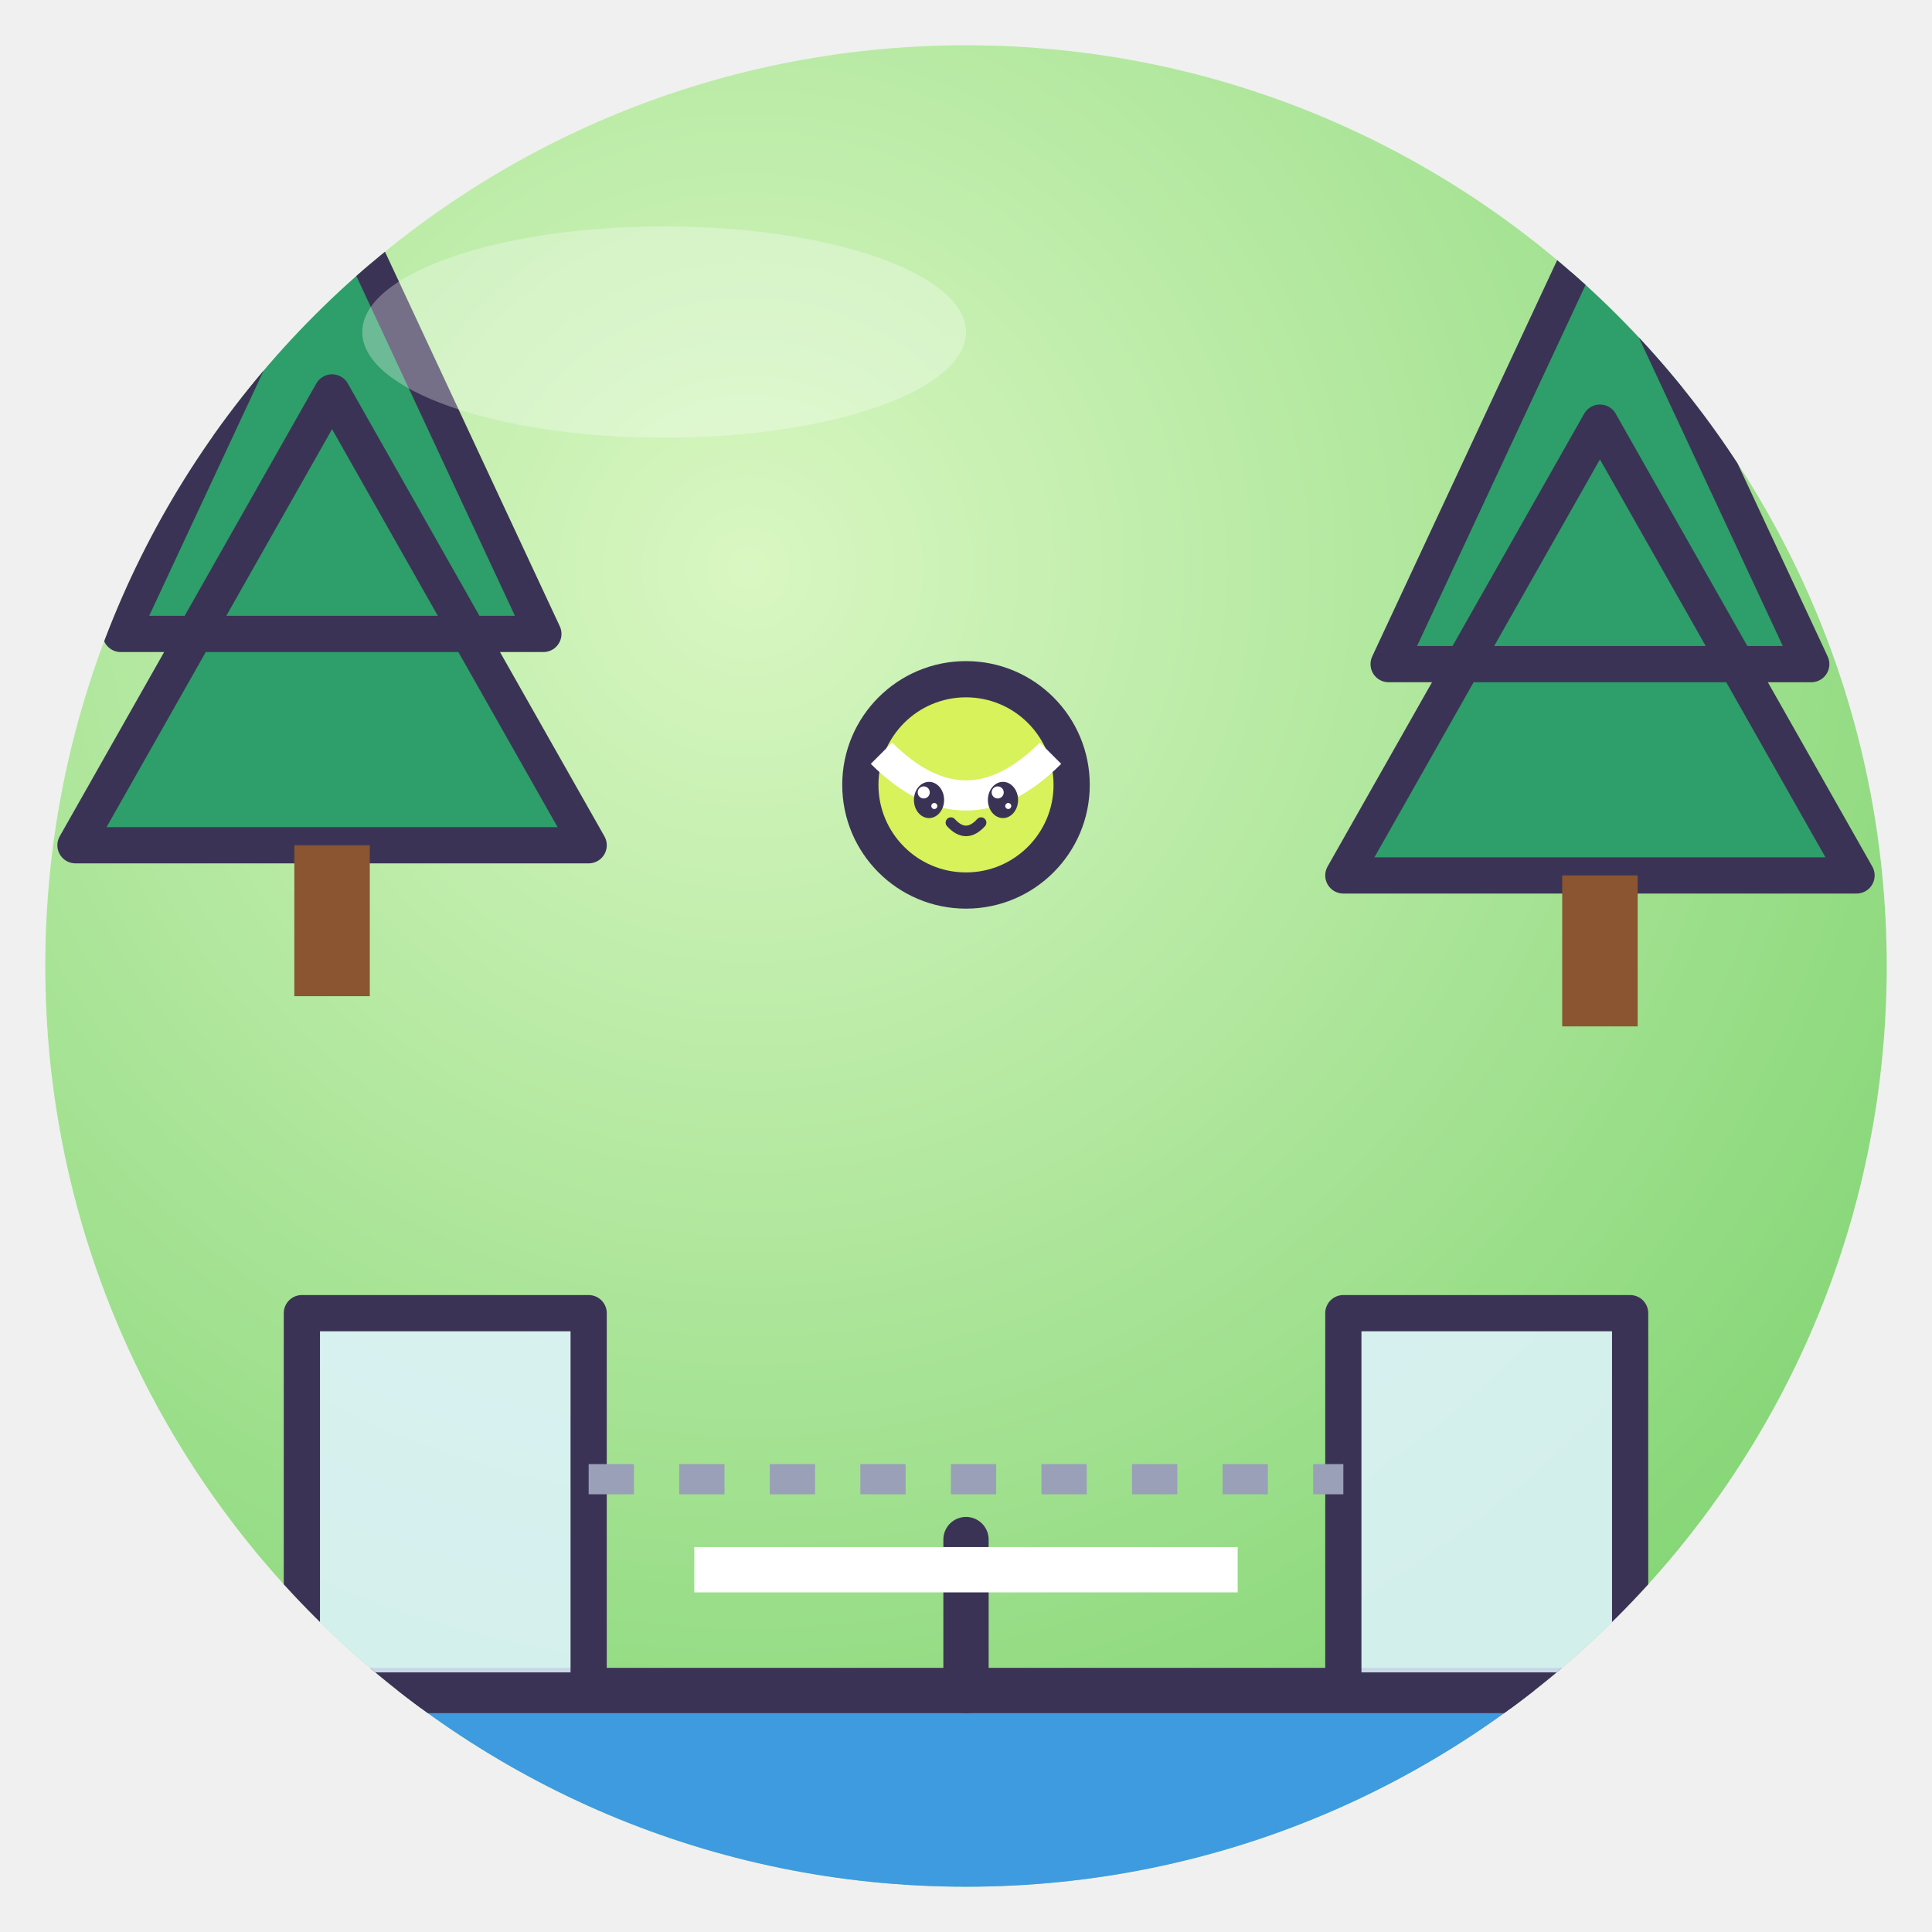
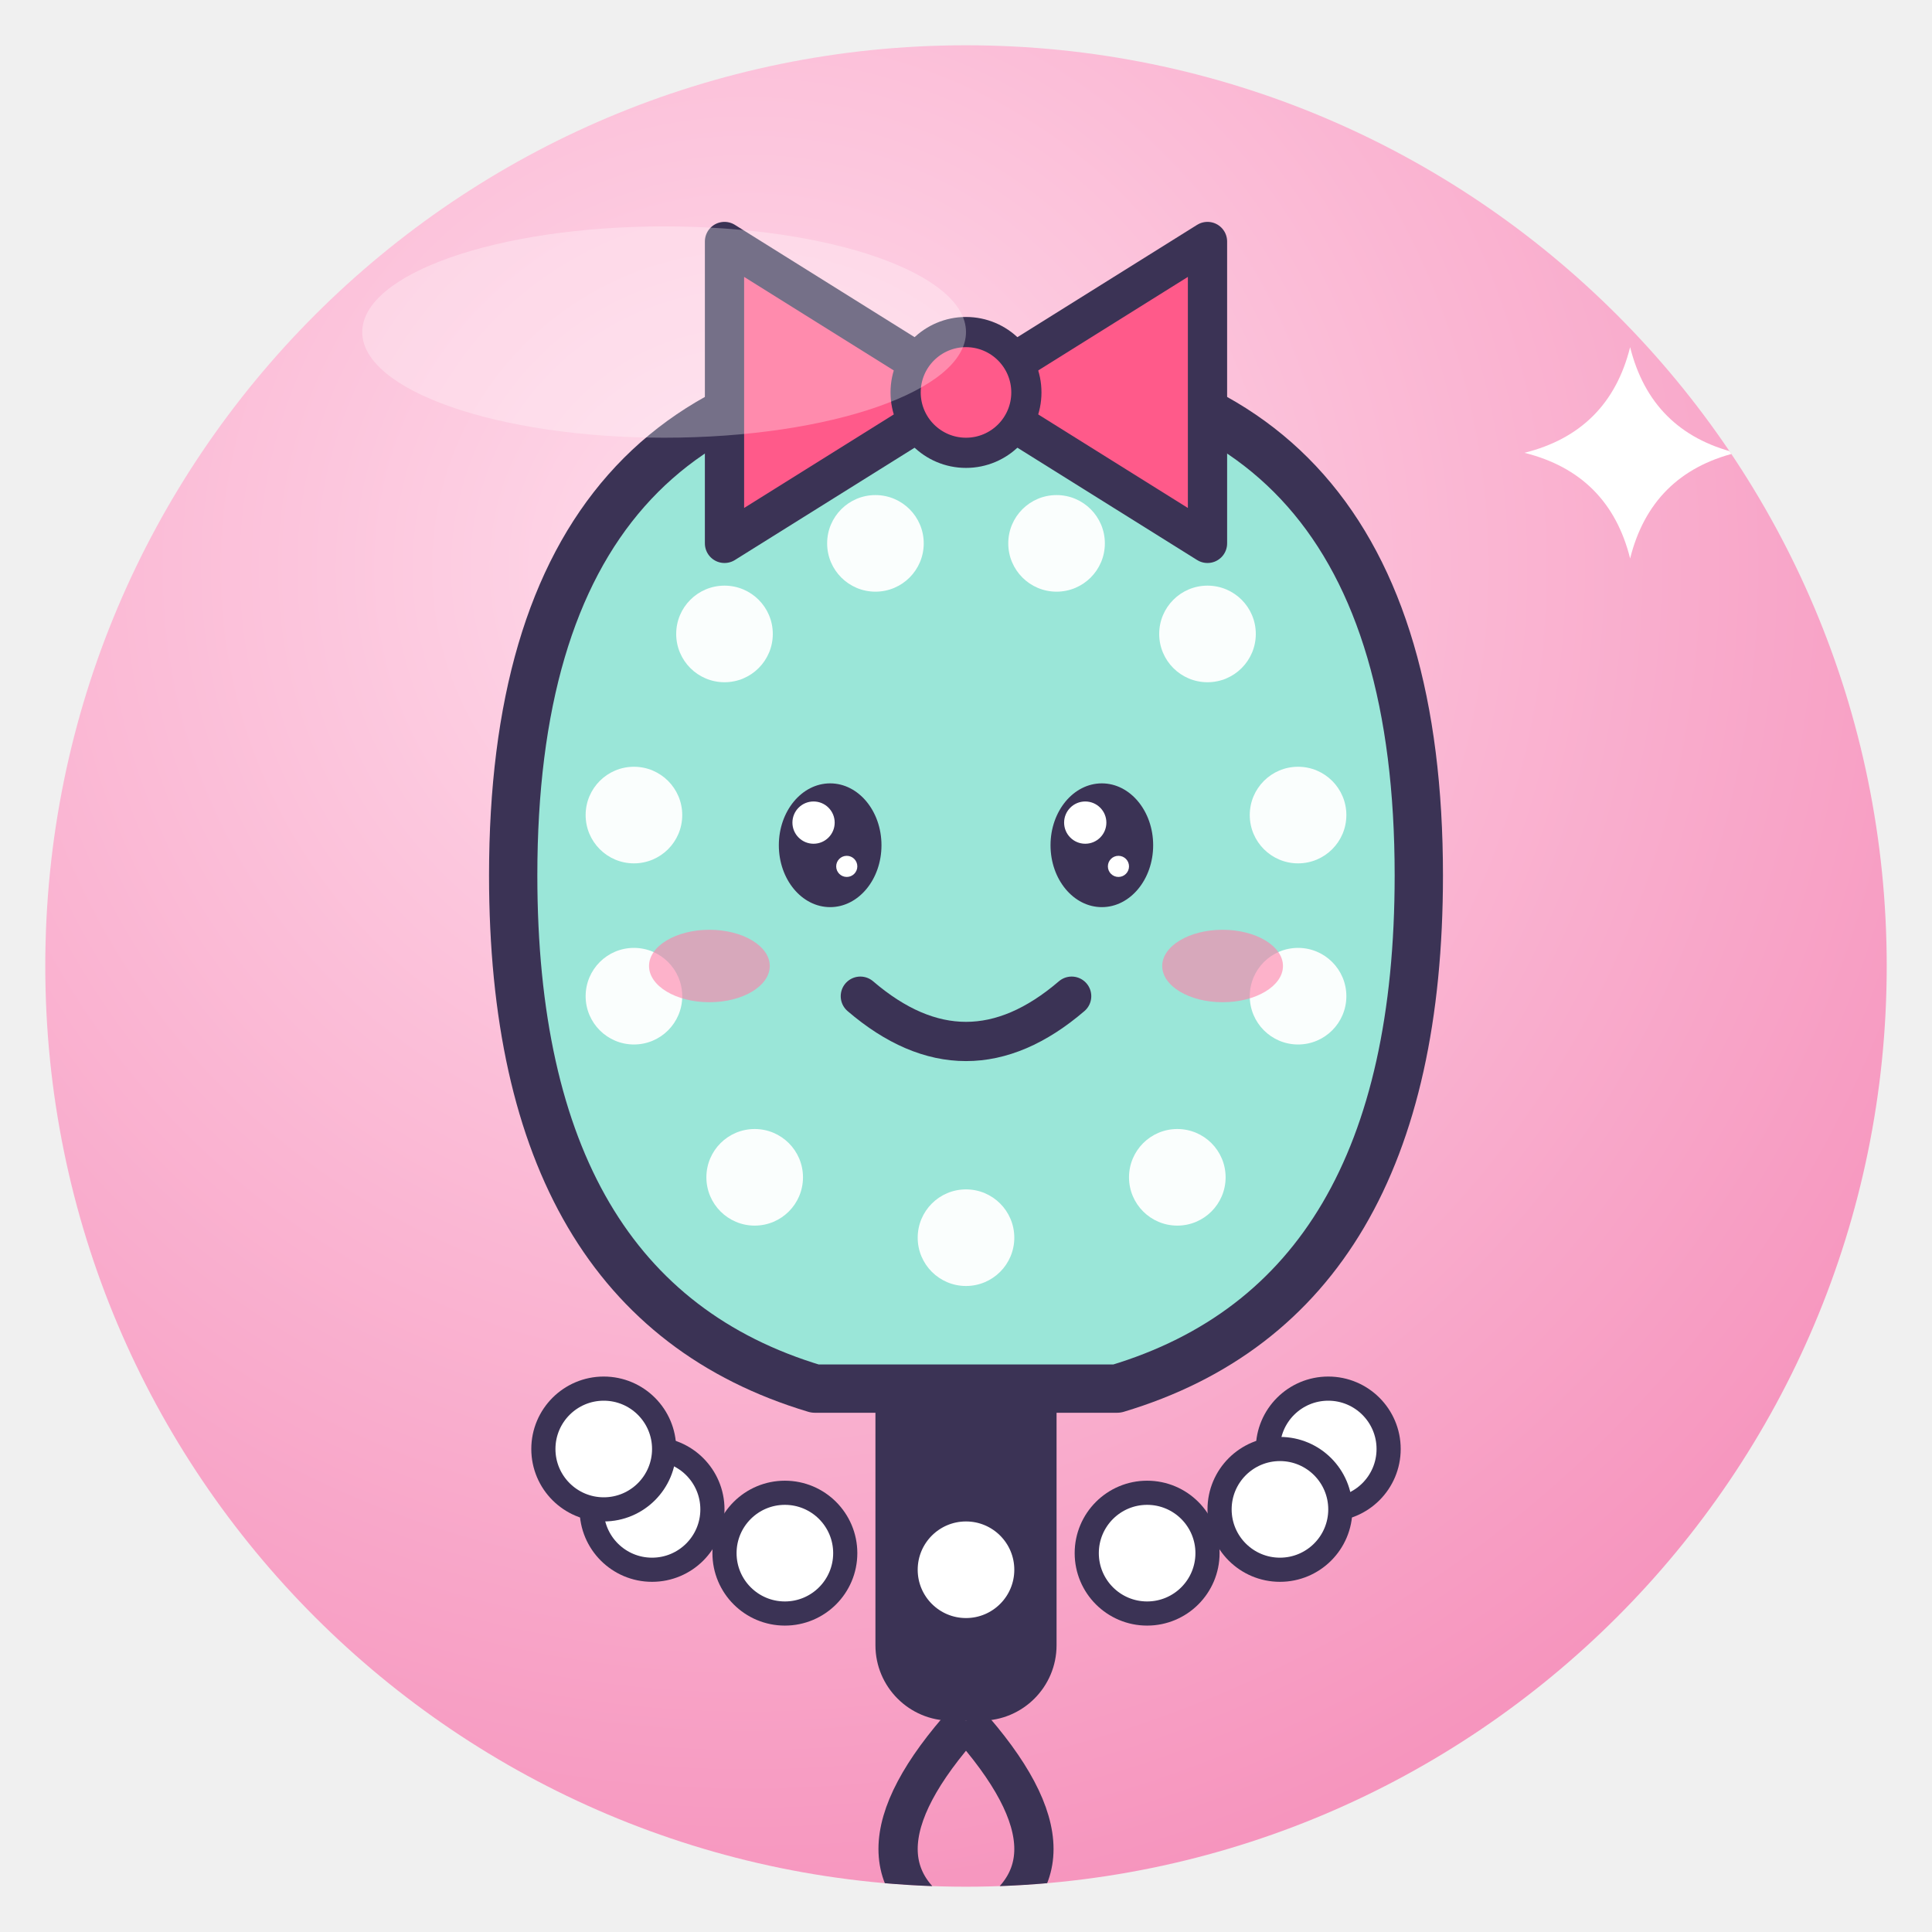
<svg xmlns="http://www.w3.org/2000/svg" viewBox="0 0 128 128" width="128" height="128">
  <defs>
    <radialGradient id="g" cx="38%" cy="28%" r="85%">
-       <stop offset="0" stop-color="#D9F7C2" />
-       <stop offset="1" stop-color="#7CD26E" />
+       <stop offset="0" stop-color="#FFDCEB" />
+       <stop offset="1" stop-color="#F58CB8" />
    </radialGradient>
    <clipPath id="c">
      <circle cx="64" cy="64" r="61" />
    </clipPath>
  </defs>
  <circle cx="64" cy="64" r="61" fill="url(#g)" />
  <g clip-path="url(#c)">
-     <path d="M22 12 L8 42 H36Z M22 26 L5 56 H39Z" fill="#2E9E6A" stroke="#3B3355" stroke-linejoin="round" stroke-linecap="round" stroke-width="2.4" />
-     <path d="M22 56 V66" stroke="#8A5530" stroke-width="5" />
-     <path d="M106 14 L92 44 H120Z M106 28 L89 58 H123Z" fill="#2E9E6A" stroke="#3B3355" stroke-linejoin="round" stroke-linecap="round" stroke-width="2.4" />
-     <path d="M106 58 V68" stroke="#8A5530" stroke-width="5" />
-     <rect x="20" y="112" width="88" height="28" rx="3" fill="#3E9BE0" stroke="#3B3355" stroke-linejoin="round" stroke-linecap="round" stroke-width="3" />
-     <rect x="20" y="87" width="19" height="25" fill="#DFF3FF" fill-opacity=".85" stroke="#3B3355" stroke-linejoin="round" stroke-linecap="round" stroke-width="2.4" />
-     <rect x="89" y="87" width="19" height="25" fill="#DFF3FF" fill-opacity=".85" stroke="#3B3355" stroke-linejoin="round" stroke-linecap="round" stroke-width="2.4" />
-     <path d="M39 98 H89" stroke="#9AA0B8" stroke-width="2" stroke-dasharray="3 3" />
-     <path d="M64 112 V102" stroke="#3B3355" stroke-linejoin="round" stroke-linecap="round" stroke-width="3" />
-     <path d="M46 104 H82" stroke="#fff" stroke-width="3" />
-     <circle cx="64" cy="52" r="7" fill="#D7F25A" stroke="#3B3355" stroke-linejoin="round" stroke-linecap="round" stroke-width="2.4" />
-     <path d="M58.4 49.9 Q64 55.5 69.6 49.9" fill="none" stroke="#fff" stroke-width="2" />
-     <ellipse cx="61.55" cy="53" rx="1.0" ry="1.2" fill="#3B3355" />
-     <circle cx="61.2" cy="52.5" r="0.4" fill="#fff" />
-     <circle cx="61.9" cy="53.4" r="0.2" fill="#fff" />
-     <ellipse cx="66.45" cy="53" rx="1.0" ry="1.2" fill="#3B3355" />
-     <circle cx="66.1" cy="52.5" r="0.4" fill="#fff" />
-     <circle cx="66.8" cy="53.4" r="0.2" fill="#fff" />
-     <path d="M63.0 54.5 Q64 55.6 65.0 54.5" fill="none" stroke="#3B3355" stroke-linejoin="round" stroke-linecap="round" stroke-width="0.7" />
+     <g transform="translate(64 60) rotate(0) scale(1.0)">
+       <rect x="-6" y="28" width="12" height="26" rx="5" fill="#3B3355" />
+       <path d="M0 54 Q-9 64 0 68 Q9 64 0 54" fill="none" stroke="#3B3355" stroke-width="2.6" />
+       <path d="M-30 -2 Q-30 -36 0 -36 Q30 -36 30 -2 Q30 26 10 32 H-10 Q-30 26 -30 -2Z" fill="#9AE6D8" stroke="#3B3355" stroke-width="3.2" stroke-linejoin="round" stroke-linecap="round" />
+       <circle cx="-16" cy="-18" r="3.2" fill="#fff" fill-opacity=".95" />
+       <circle cx="-6" cy="-24" r="3.2" fill="#fff" fill-opacity=".95" />
+       <circle cx="6" cy="-24" r="3.2" fill="#fff" fill-opacity=".95" />
+       <circle cx="16" cy="-18" r="3.2" fill="#fff" fill-opacity=".95" />
+       <circle cx="-22" cy="-6" r="3.2" fill="#fff" fill-opacity=".95" />
+       <circle cx="22" cy="-6" r="3.2" fill="#fff" fill-opacity=".95" />
+       <circle cx="-22" cy="6" r="3.2" fill="#fff" fill-opacity=".95" />
+       <circle cx="22" cy="6" r="3.2" fill="#fff" fill-opacity=".95" />
+       <circle cx="-14" cy="18" r="3.2" fill="#fff" fill-opacity=".95" />
+       <circle cx="14" cy="18" r="3.2" fill="#fff" fill-opacity=".95" />
+       <circle cx="0" cy="22" r="3.2" fill="#fff" fill-opacity=".95" />
+       <ellipse cx="-9" cy="-4" rx="3.4" ry="4.1" fill="#3B3355" />
+       <circle cx="-10.1" cy="-5.5" r="1.4" fill="#fff" />
+       <circle cx="-7.9" cy="-2.6" r="0.7" fill="#fff" />
+       <ellipse cx="9" cy="-4" rx="3.4" ry="4.1" fill="#3B3355" />
+       <circle cx="7.9" cy="-5.5" r="1.4" fill="#fff" />
+       <circle cx="10.1" cy="-2.6" r="0.7" fill="#fff" />
+       <path d="M-7 6 Q0 12 7 6" fill="none" stroke="#3B3355" stroke-width="2.6" stroke-linecap="round" />
+       <ellipse cx="-17" cy="4" rx="4" ry="2.4" fill="#FF7FA8" opacity=".6" />
+       <ellipse cx="17" cy="4" rx="4" ry="2.4" fill="#FF7FA8" opacity=".6" />
+     </g>
+     <circle cx="88.0" cy="96.0" r="4" fill="#fff" stroke="#3B3355" stroke-linejoin="round" stroke-linecap="round" stroke-width="1.6" />
+     <circle cx="84.8" cy="100.0" r="4" fill="#fff" stroke="#3B3355" stroke-linejoin="round" stroke-linecap="round" stroke-width="1.6" />
+     <circle cx="76.0" cy="102.9" r="4" fill="#fff" stroke="#3B3355" stroke-linejoin="round" stroke-linecap="round" stroke-width="1.6" />
+     <circle cx="64.0" cy="104.0" r="4" fill="#fff" stroke="#3B3355" stroke-linejoin="round" stroke-linecap="round" stroke-width="1.6" />
+     <circle cx="52.0" cy="102.9" r="4" fill="#fff" stroke="#3B3355" stroke-linejoin="round" stroke-linecap="round" stroke-width="1.6" />
+     <circle cx="43.2" cy="100.0" r="4" fill="#fff" stroke="#3B3355" stroke-linejoin="round" stroke-linecap="round" stroke-width="1.6" />
+     <circle cx="40.0" cy="96.0" r="4" fill="#fff" stroke="#3B3355" stroke-linejoin="round" stroke-linecap="round" stroke-width="1.6" />
+     <path d="M64 26 L48 16 V36Z M64 26 L80 16 V36Z" fill="#FF5A8A" stroke="#3B3355" stroke-linejoin="round" stroke-linecap="round" stroke-width="2.6" />
+     <circle cx="64" cy="26" r="4" fill="#FF5A8A" stroke="#3B3355" stroke-linejoin="round" stroke-linecap="round" stroke-width="2" />
+     <path d="M108 23 Q109.4 28.6 115 30 Q109.4 31.4 108 37 Q106.6 31.4 101 30 Q106.6 28.6 108 23Z" fill="#fff" />
  </g>
  <ellipse cx="44" cy="22" rx="20" ry="7" fill="#fff" opacity=".3" />
</svg>
